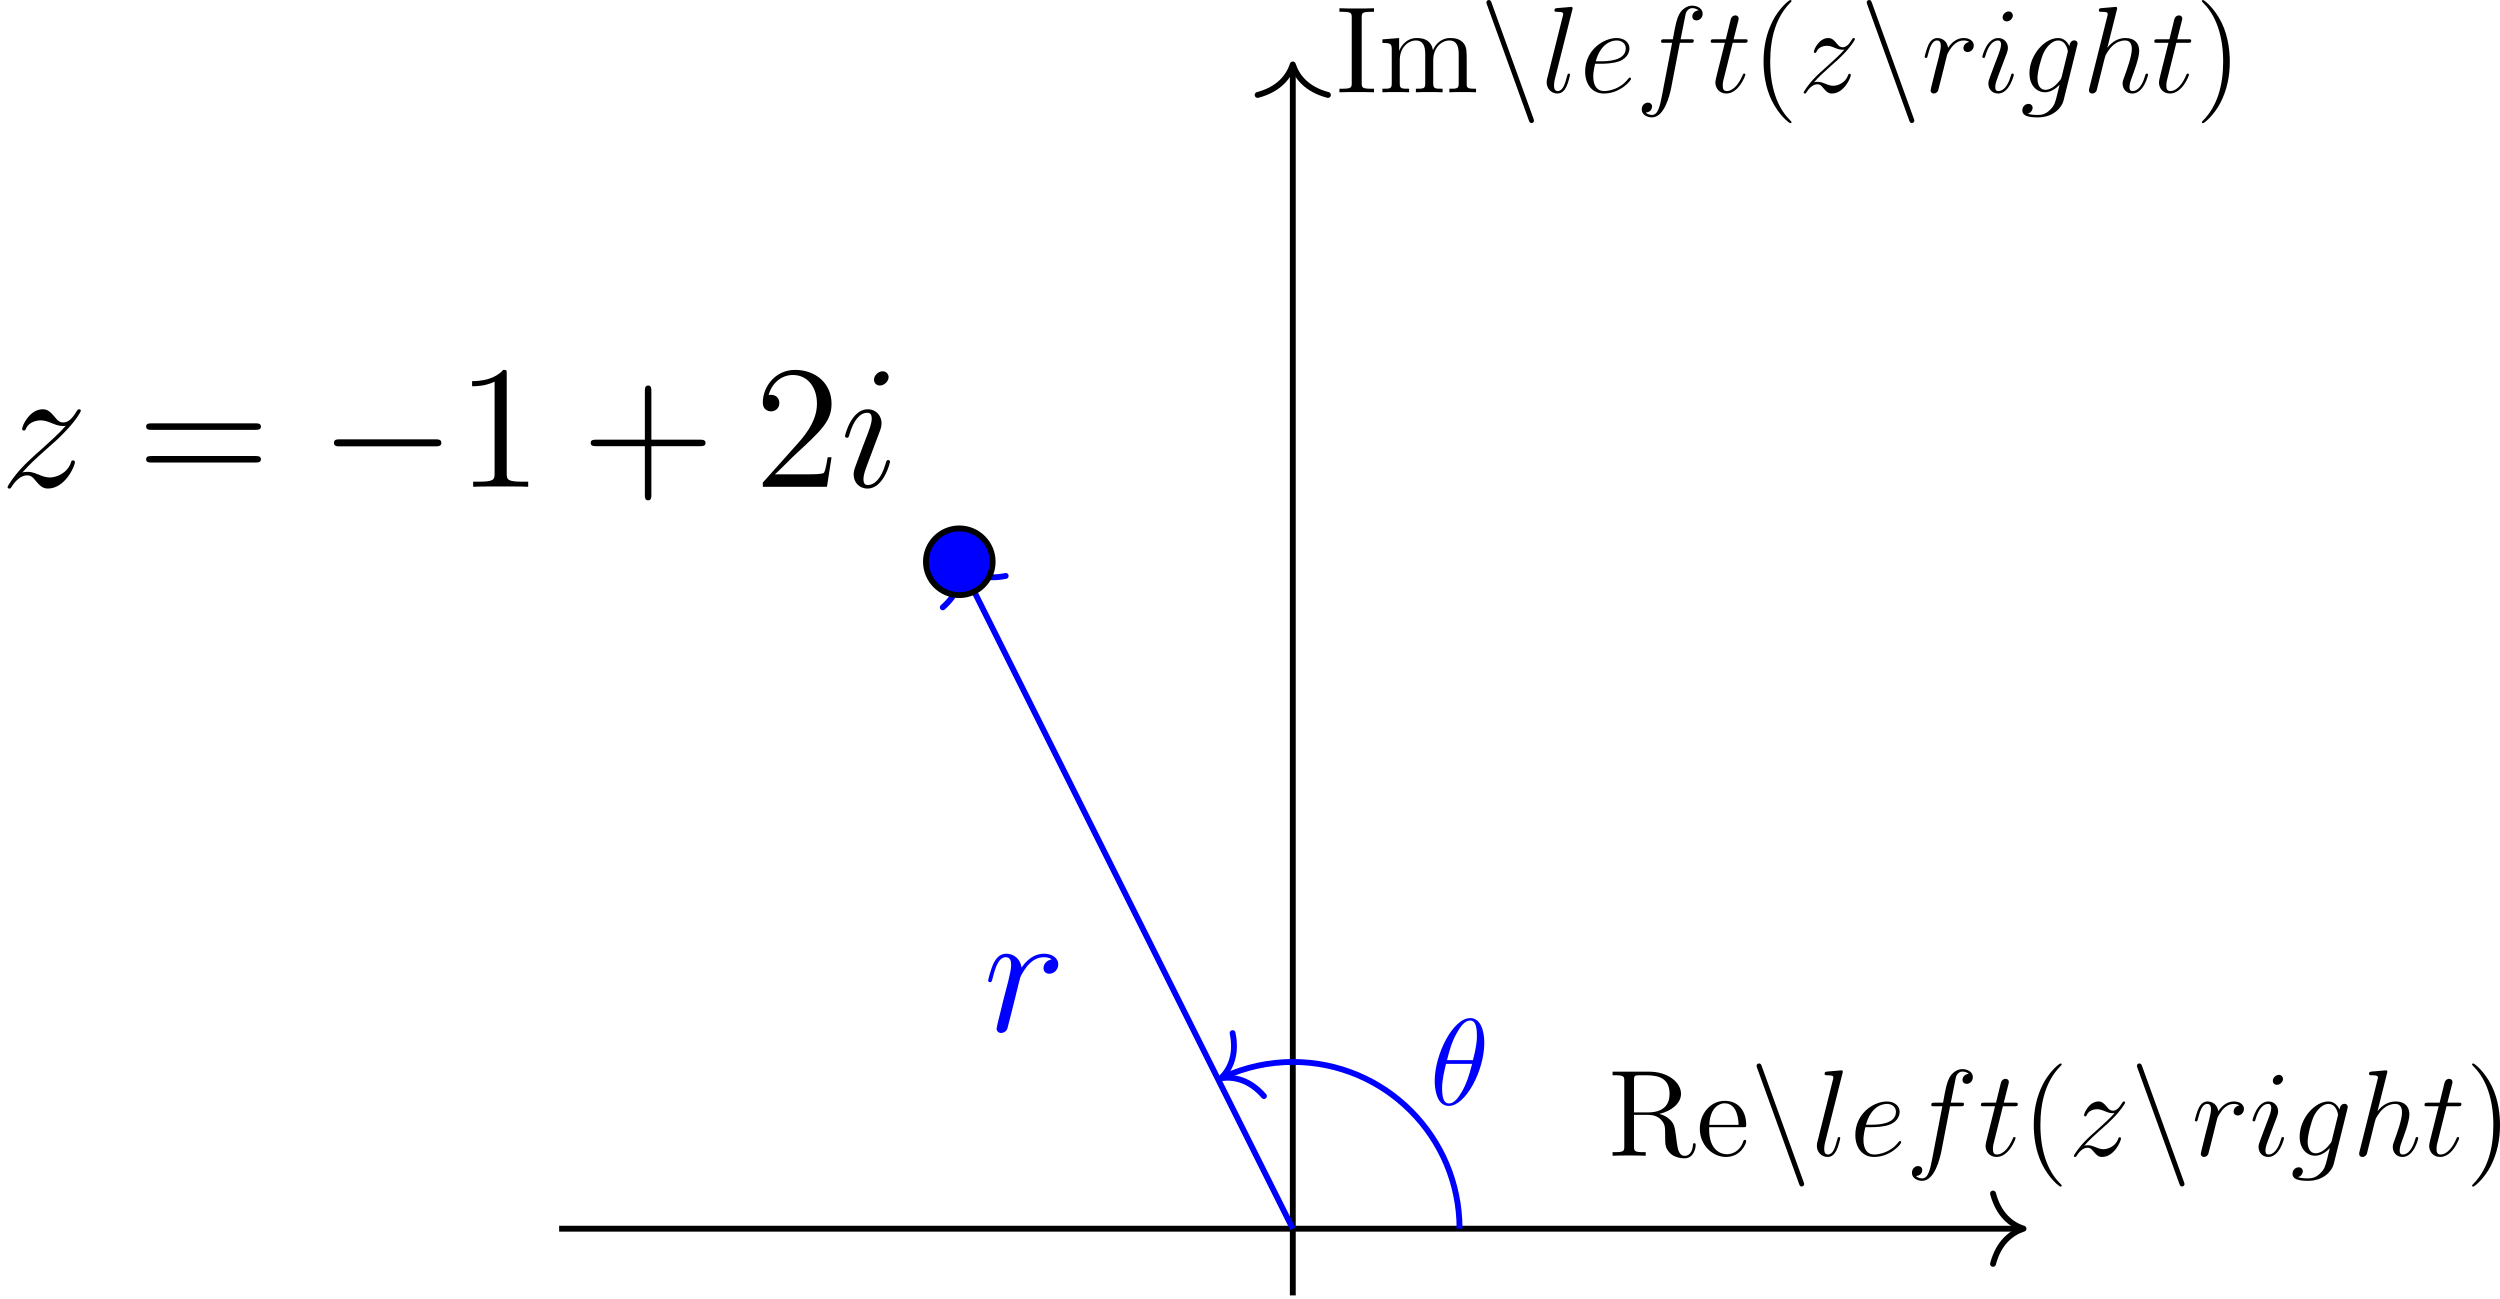
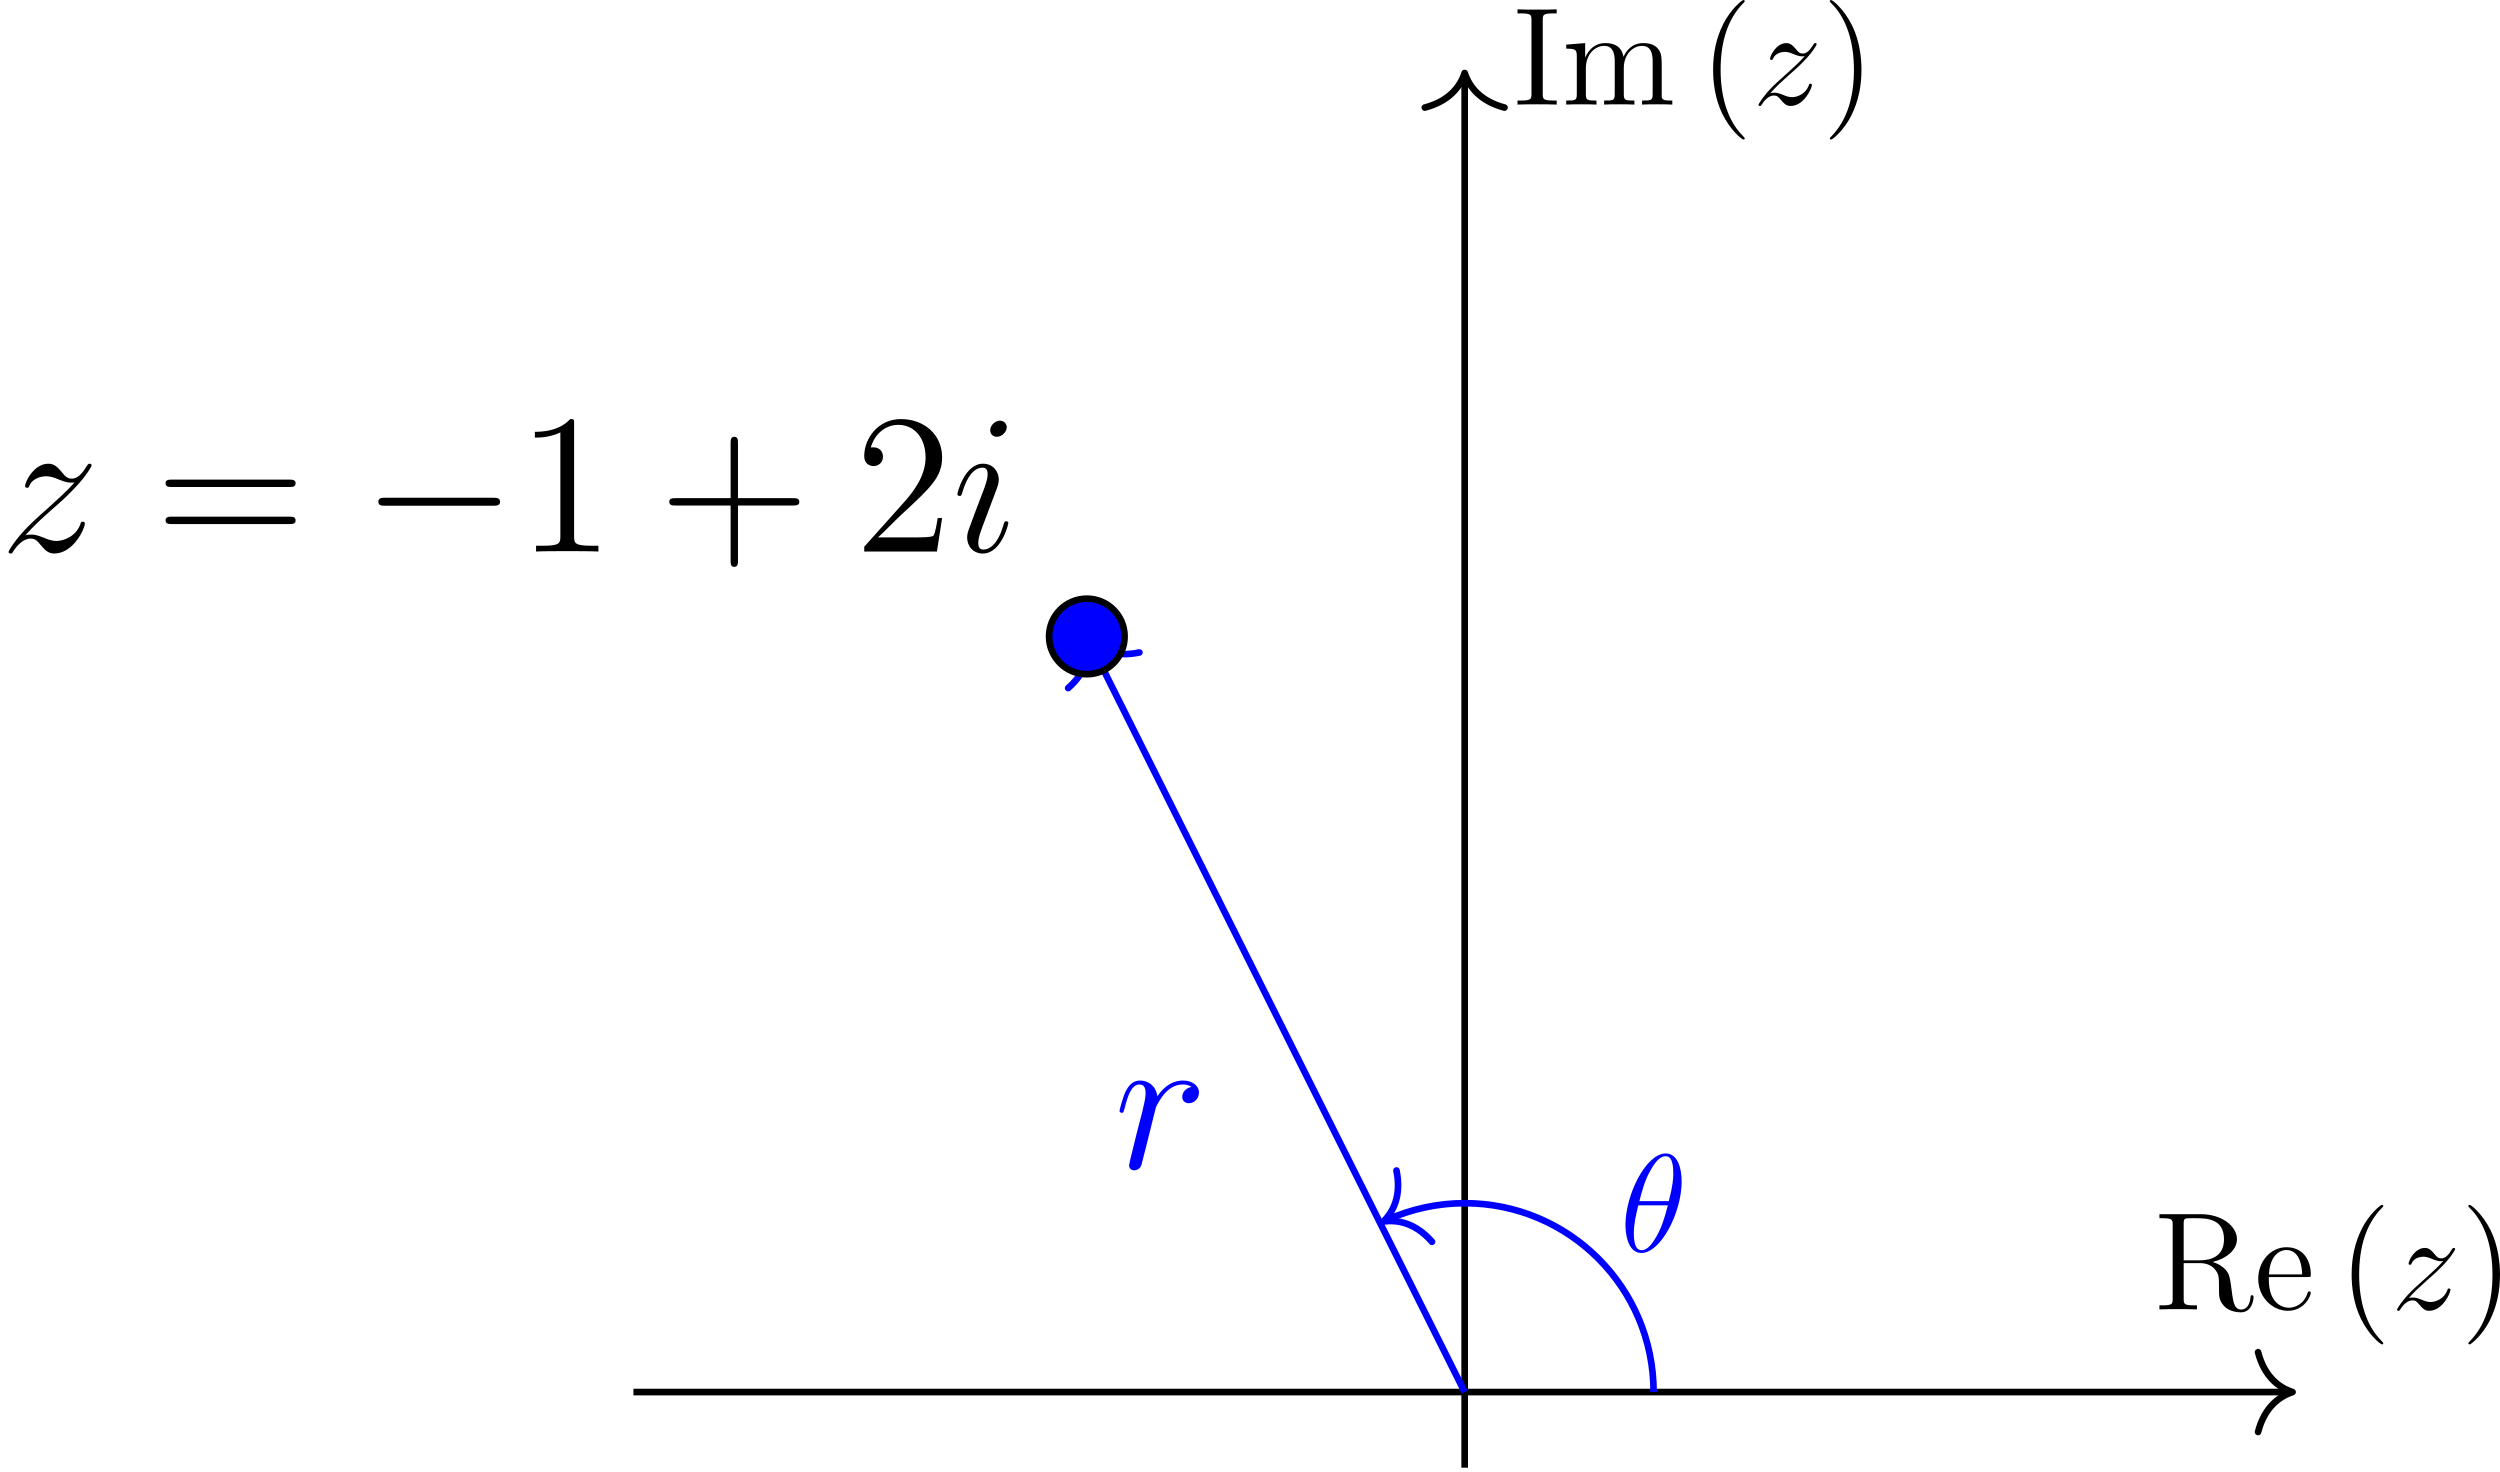
- <svg xmlns="http://www.w3.org/2000/svg" xmlns:xlink="http://www.w3.org/1999/xlink" version="1.1" width="238.008pt" height="123.605pt" viewBox="12.744 368.096 238.008 123.605">
+ <svg xmlns="http://www.w3.org/2000/svg" xmlns:xlink="http://www.w3.org/1999/xlink" version="1.1" width="210.076pt" height="123.609pt" viewBox="5.461 388.594 210.076 123.609">
  <defs>
-     <path id="g15-18" d="M5.296-6.013C5.296-7.233 4.914-8.416 3.933-8.416C2.26-8.416 .478-4.914 .478-2.283C.478-1.733 .598 .12 1.853 .12C3.479 .12 5.296-3.3 5.296-6.013ZM4.196-4.328H1.674C1.853-5.033 2.104-6.037 2.582-6.886C2.977-7.603 3.395-8.177 3.921-8.177C4.316-8.177 4.579-7.843 4.579-6.695C4.579-6.265 4.543-5.667 4.196-4.328ZM4.113-3.969C3.814-2.798 3.563-2.044 3.132-1.291C2.786-.681 2.367-.12 1.865-.12C1.494-.12 1.196-.406 1.196-1.59C1.196-2.367 1.387-3.18 1.578-3.969H4.113Z" />
-     <path id="g15-101" d="M4.997-1.303C4.997-1.375 4.926-1.435 4.878-1.435C4.842-1.435 4.83-1.423 4.722-1.315C3.957-.299 2.821-.12 2.367-.12C1.686-.12 1.327-.658 1.327-1.542C1.327-1.71 1.327-2.008 1.506-2.774H2.14C2.463-2.774 3.276-2.798 3.85-3.013C4.758-3.359 4.842-4.053 4.842-4.268C4.842-4.794 4.388-5.272 3.599-5.272C2.343-5.272 .538-4.136 .538-2.008C.538-.753 1.255 .12 2.343 .12C3.969 .12 4.997-1.148 4.997-1.303ZM4.483-4.268C4.483-3.013 2.57-3.013 2.068-3.013H1.566C2.08-4.854 3.216-5.033 3.599-5.033C4.125-5.033 4.483-4.722 4.483-4.268Z" />
-     <path id="g15-102" d="M6.528-7.639C6.528-8.141 6.025-8.416 5.499-8.416C4.985-8.416 4.483-8.034 4.244-7.568C4.029-7.149 3.909-6.719 3.634-5.153H2.833C2.606-5.153 2.487-5.153 2.487-4.937C2.487-4.806 2.558-4.806 2.798-4.806H3.563L2.582 .287C2.379 1.327 2.2 2.2 1.602 2.2C1.566 2.2 1.219 2.2 1.004 1.973C1.614 1.925 1.614 1.387 1.614 1.387C1.614 1.148 1.435 1.004 1.207 1.004C.968 1.004 .61 1.207 .61 1.662C.61 2.176 1.136 2.439 1.602 2.439C2.821 2.439 3.324 .251 3.455-.347L4.316-4.806H5.332C5.571-4.806 5.667-4.806 5.667-5.033C5.667-5.153 5.571-5.153 5.356-5.153H4.388L4.878-7.615C4.949-7.902 5.2-8.177 5.511-8.177C5.762-8.177 6.013-8.07 6.133-7.962C5.667-7.914 5.523-7.568 5.523-7.364C5.523-7.125 5.703-6.982 5.93-6.982C6.169-6.982 6.528-7.185 6.528-7.639Z" />
-     <path id="g15-103" d="M4.041-1.518C3.993-1.327 3.969-1.279 3.814-1.1C3.324-.466 2.821-.239 2.451-.239C2.056-.239 1.686-.55 1.686-1.375C1.686-2.008 2.044-3.347 2.307-3.885C2.654-4.555 3.192-5.033 3.694-5.033C4.483-5.033 4.639-4.053 4.639-3.981L4.603-3.814L4.041-1.518ZM4.22 .801L5.547-4.555C5.583-4.698 5.583-4.746 5.583-4.746C5.583-4.914 5.452-5.045 5.272-5.045C4.985-5.045 4.818-4.806 4.782-4.483C4.627-4.83 4.292-5.272 3.694-5.272C2.391-5.272 .909-3.634 .909-1.853C.909-.61 1.662 0 2.427 0C3.061 0 3.622-.502 3.838-.741C3.634 .06 3.634 .084 3.575 .335C3.407 .992 3.335 1.291 2.905 1.71C2.415 2.2 1.961 2.2 1.698 2.2C1.339 2.2 1.04 2.176 .741 2.08C1.124 1.973 1.219 1.638 1.219 1.506C1.219 1.315 1.076 1.124 .813 1.124C.526 1.124 .215 1.363 .215 1.757C.215 2.248 .705 2.439 1.722 2.439C3.264 2.439 4.065 1.447 4.22 .801Z" />
-     <path id="g15-104" d="M6.396-1.71C6.396-1.769 6.348-1.817 6.276-1.817C6.169-1.817 6.157-1.781 6.097-1.578C5.822-.622 5.38-.12 4.902-.12C4.782-.12 4.591-.132 4.591-.514C4.591-.825 4.734-1.207 4.782-1.339C4.997-1.913 5.535-3.324 5.535-4.017C5.535-4.734 5.117-5.272 4.208-5.272C3.527-5.272 2.929-4.949 2.439-4.328L3.359-7.998C3.371-8.046 3.395-8.118 3.395-8.177C3.395-8.297 3.252-8.297 3.252-8.297S2.654-8.249 2.594-8.237C2.391-8.225 2.212-8.201 1.997-8.189C1.698-8.165 1.614-8.153 1.614-7.938C1.614-7.819 1.71-7.819 1.877-7.819C2.463-7.819 2.475-7.711 2.475-7.592C2.475-7.52 2.451-7.424 2.439-7.388L.705-.466C.658-.287 .658-.263 .658-.191C.658 .072 .861 .12 .98 .12C1.184 .12 1.339-.036 1.399-.167L1.937-2.331C1.997-2.594 2.068-2.845 2.128-3.108C2.26-3.61 2.26-3.622 2.487-3.969S3.252-5.033 4.172-5.033C4.651-5.033 4.818-4.674 4.818-4.196C4.818-3.527 4.352-2.224 4.089-1.506C3.981-1.219 3.921-1.064 3.921-.849C3.921-.311 4.292 .12 4.866 .12C5.978 .12 6.396-1.638 6.396-1.71Z" />
-     <path id="g15-105" d="M3.383-1.71C3.383-1.769 3.335-1.817 3.264-1.817C3.156-1.817 3.144-1.781 3.084-1.578C2.774-.49 2.283-.12 1.889-.12C1.745-.12 1.578-.155 1.578-.514C1.578-.837 1.722-1.196 1.853-1.554L2.69-3.778C2.726-3.873 2.809-4.089 2.809-4.316C2.809-4.818 2.451-5.272 1.865-5.272C.765-5.272 .323-3.539 .323-3.443C.323-3.395 .371-3.335 .454-3.335C.562-3.335 .574-3.383 .622-3.551C.909-4.555 1.363-5.033 1.829-5.033C1.937-5.033 2.14-5.021 2.14-4.639C2.14-4.328 1.985-3.933 1.889-3.67C1.459-2.558 1.459-2.534 1.052-1.447C.98-1.255 .909-1.064 .909-.849C.909-.311 1.279 .12 1.853 .12C2.953 .12 3.383-1.626 3.383-1.71ZM3.288-7.46C3.288-7.639 3.144-7.855 2.881-7.855C2.606-7.855 2.295-7.592 2.295-7.281C2.295-6.982 2.546-6.886 2.69-6.886C3.013-6.886 3.288-7.197 3.288-7.46Z" />
-     <path id="g15-108" d="M2.821-1.71C2.821-1.769 2.774-1.817 2.702-1.817C2.594-1.817 2.582-1.757 2.534-1.578C2.319-.753 2.104-.12 1.626-.12C1.267-.12 1.267-.502 1.267-.669C1.267-.717 1.267-.968 1.351-1.303L3.037-7.998C3.049-8.046 3.072-8.118 3.072-8.177C3.072-8.297 2.929-8.297 2.929-8.297L2.271-8.237C2.068-8.225 1.889-8.201 1.674-8.189C1.387-8.165 1.303-8.153 1.303-7.938C1.303-7.819 1.423-7.819 1.542-7.819C2.152-7.819 2.152-7.711 2.152-7.592C2.152-7.544 2.152-7.52 2.092-7.305L.61-1.375C.574-1.243 .55-1.148 .55-.956C.55-.359 .992 .12 1.602 .12C1.997 .12 2.26-.143 2.451-.514C2.654-.909 2.821-1.662 2.821-1.71Z" />
-     <path id="g15-114" d="M5.093-4.555C5.093-4.937 4.722-5.272 4.125-5.272C3.646-5.272 3.096-5.057 2.594-4.328C2.511-4.961 2.032-5.272 1.554-5.272C1.088-5.272 .849-4.914 .705-4.651C.502-4.22 .323-3.503 .323-3.443C.323-3.395 .371-3.335 .454-3.335C.55-3.335 .562-3.347 .634-3.622C.813-4.34 1.04-5.033 1.518-5.033C1.805-5.033 1.889-4.83 1.889-4.483C1.889-4.22 1.769-3.754 1.686-3.383L1.351-2.092L1.112-1.112C1.028-.801 .897-.239 .897-.179C.897-.012 1.028 .12 1.207 .12C1.339 .12 1.566 .036 1.638-.203C1.674-.299 2.116-2.104 2.188-2.379C2.248-2.642 2.319-2.893 2.379-3.156L2.511-3.67C2.546-3.778 2.869-4.364 3.168-4.627C3.312-4.758 3.622-5.033 4.113-5.033C4.304-5.033 4.495-4.997 4.651-4.89C4.28-4.818 4.089-4.555 4.089-4.292C4.089-4.005 4.316-3.909 4.483-3.909C4.818-3.909 5.093-4.196 5.093-4.555Z" />
-     <path id="g15-116" d="M3.634-1.71C3.634-1.781 3.587-1.817 3.515-1.817C3.515-1.817 3.443-1.817 3.419-1.769C3.419-1.769 3.395-1.745 3.312-1.554C3.061-.956 2.511-.12 1.817-.12C1.459-.12 1.435-.418 1.435-.681C1.435-.681 1.435-.921 1.47-1.064L2.403-4.806H3.503C3.73-4.806 3.85-4.806 3.85-5.021C3.85-5.153 3.778-5.153 3.539-5.153H2.487L2.929-6.898C2.977-7.066 2.977-7.089 2.977-7.173C2.977-7.364 2.821-7.472 2.666-7.472C2.57-7.472 2.295-7.436 2.2-7.054L1.733-5.153H.61C.371-5.153 .263-5.153 .263-4.926C.263-4.806 .347-4.806 .574-4.806H1.638L.849-1.65C.753-1.231 .717-1.112 .717-.956C.717-.395 1.112 .12 1.781 .12C2.989 .12 3.634-1.626 3.634-1.71Z" />
-     <path id="g15-122" d="M5.093-1.674C5.093-1.722 5.081-1.793 4.961-1.793C4.866-1.793 4.854-1.745 4.818-1.626C4.555-.921 3.85-.634 3.383-.634C3.132-.634 2.893-.717 2.642-.825C2.164-1.016 2.032-1.016 1.877-1.016C1.757-1.016 1.626-1.016 1.518-.968C2.032-1.554 2.451-1.925 3.049-2.463C3.766-3.084 4.077-3.383 4.244-3.563C5.081-4.388 5.499-5.081 5.499-5.177S5.38-5.272 5.38-5.272C5.296-5.272 5.272-5.224 5.212-5.141C4.914-4.627 4.627-4.376 4.316-4.376C4.065-4.376 3.933-4.483 3.706-4.77C3.455-5.069 3.252-5.272 2.905-5.272C2.032-5.272 1.506-4.184 1.506-3.933C1.506-3.897 1.518-3.826 1.626-3.826C1.722-3.826 1.733-3.873 1.769-3.957C1.973-4.435 2.546-4.519 2.774-4.519C3.025-4.519 3.264-4.435 3.515-4.328C3.969-4.136 4.16-4.136 4.28-4.136C4.364-4.136 4.411-4.136 4.471-4.148C4.077-3.682 3.431-3.108 2.893-2.618C2.128-1.949 1.925-1.733 1.686-1.506C.956-.765 .514-.06 .514 .024C.514 .096 .574 .12 .646 .12S.729 .108 .813-.036C1.004-.335 1.387-.777 1.829-.777C2.08-.777 2.2-.693 2.439-.395C2.666-.132 2.869 .12 3.252 .12C4.423 .12 5.093-1.399 5.093-1.674Z" />
-     <path id="g12-0" d="M8.297-2.989C8.297-3.228 8.07-3.228 7.902-3.228H1.387C1.219-3.228 .992-3.228 .992-2.989S1.219-2.75 1.387-2.75H7.902C8.07-2.75 8.297-2.75 8.297-2.989Z" />
-     <path id="g12-110" d="M5.296 2.75C5.296 2.75 5.296 2.69 5.236 2.534L1.172-8.703C1.124-8.835 1.076-8.966 .909-8.966C.777-8.966 .669-8.859 .669-8.727C.669-8.727 .669-8.667 .729-8.512L4.794 2.726C4.842 2.857 4.89 2.989 5.057 2.989C5.189 2.989 5.296 2.881 5.296 2.75Z" />
-     <path id="g18-40" d="M3.885 2.905C3.885 2.869 3.885 2.845 3.682 2.642C2.487 1.435 1.817-.538 1.817-2.977C1.817-5.296 2.379-7.293 3.766-8.703C3.885-8.811 3.885-8.835 3.885-8.871C3.885-8.942 3.826-8.966 3.778-8.966C3.622-8.966 2.642-8.106 2.056-6.934C1.447-5.727 1.172-4.447 1.172-2.977C1.172-1.913 1.339-.49 1.961 .789C2.666 2.224 3.646 3.001 3.778 3.001C3.826 3.001 3.885 2.977 3.885 2.905Z" />
-     <path id="g18-41" d="M3.371-2.977C3.371-3.885 3.252-5.368 2.582-6.755C1.877-8.189 .897-8.966 .765-8.966C.717-8.966 .658-8.942 .658-8.871C.658-8.835 .658-8.811 .861-8.608C2.056-7.4 2.726-5.428 2.726-2.989C2.726-.669 2.164 1.327 .777 2.738C.658 2.845 .658 2.869 .658 2.905C.658 2.977 .717 3.001 .765 3.001C.921 3.001 1.901 2.14 2.487 .968C3.096-.251 3.371-1.542 3.371-2.977Z" />
-     <path id="g18-43" d="M8.452-2.977C8.452-3.204 8.249-3.204 8.07-3.204H4.77V-6.504C4.77-6.671 4.77-6.886 4.555-6.886C4.328-6.886 4.328-6.683 4.328-6.504V-3.204H1.028C.861-3.204 .646-3.204 .646-2.989C.646-2.762 .849-2.762 1.028-2.762H4.328V.538C4.328 .705 4.328 .921 4.543 .921C4.77 .921 4.77 .717 4.77 .538V-2.762H8.07C8.237-2.762 8.452-2.762 8.452-2.977Z" />
-     <path id="g18-49" d="M4.902 0V-.347H4.531C3.479-.347 3.443-.49 3.443-.921V-7.663C3.443-7.938 3.443-7.95 3.204-7.95C2.917-7.627 2.319-7.185 1.088-7.185V-6.838C1.363-6.838 1.961-6.838 2.618-7.149V-.921C2.618-.49 2.582-.347 1.53-.347H1.16V0C1.482-.024 2.642-.024 3.037-.024S4.579-.024 4.902 0Z" />
-     <path id="g18-50" d="M5.26-2.008H4.997C4.961-1.805 4.866-1.148 4.746-.956C4.663-.849 3.981-.849 3.622-.849H1.411C1.733-1.124 2.463-1.889 2.774-2.176C4.591-3.85 5.26-4.471 5.26-5.655C5.26-7.03 4.172-7.95 2.786-7.95S.586-6.767 .586-5.738C.586-5.129 1.112-5.129 1.148-5.129C1.399-5.129 1.71-5.308 1.71-5.691C1.71-6.025 1.482-6.253 1.148-6.253C1.04-6.253 1.016-6.253 .98-6.241C1.207-7.054 1.853-7.603 2.63-7.603C3.646-7.603 4.268-6.755 4.268-5.655C4.268-4.639 3.682-3.754 3.001-2.989L.586-.287V0H4.949L5.26-2.008Z" />
-     <path id="g18-61" d="M8.452-4.089C8.452-4.316 8.249-4.316 8.07-4.316H1.028C.861-4.316 .646-4.316 .646-4.101C.646-3.873 .849-3.873 1.028-3.873H8.07C8.237-3.873 8.452-3.873 8.452-4.089ZM8.452-1.865C8.452-2.092 8.249-2.092 8.07-2.092H1.028C.861-2.092 .646-2.092 .646-1.877C.646-1.65 .849-1.65 1.028-1.65H8.07C8.237-1.65 8.452-1.65 8.452-1.865Z" />
-     <path id="g18-73" d="M3.79 0V-.347H3.527C2.63-.347 2.594-.466 2.594-.909V-7.257C2.594-7.699 2.63-7.819 3.527-7.819H3.79V-8.165C3.503-8.141 2.475-8.141 2.116-8.141S.717-8.141 .43-8.165V-7.819H.693C1.59-7.819 1.626-7.699 1.626-7.257V-.909C1.626-.466 1.59-.347 .693-.347H.43V0C.717-.024 1.745-.024 2.104-.024S3.503-.024 3.79 0Z" />
-     <path id="g18-82" d="M8.572-1.04C8.572-1.112 8.572-1.219 8.44-1.219C8.321-1.219 8.321-1.148 8.309-1.028C8.249-.311 7.902 .012 7.52 .012C6.97 .012 6.85-.55 6.755-1.184L6.635-2.08C6.551-2.678 6.504-3.061 6.145-3.431C6.013-3.563 5.703-3.885 5.045-4.065C6.229-4.34 7.149-5.093 7.149-6.013C7.149-7.173 5.798-8.165 4.077-8.165H.502V-7.819H.741C1.602-7.819 1.638-7.699 1.638-7.257V-.909C1.638-.466 1.602-.347 .741-.347H.502V0C.777-.024 1.757-.024 2.104-.024S3.443-.024 3.718 0V-.347H3.479C2.618-.347 2.582-.466 2.582-.909V-3.969H3.969C4.435-3.969 4.878-3.838 5.2-3.503C5.607-3.049 5.607-2.798 5.607-1.973C5.607-1.028 5.607-.717 6.133-.203C6.312-.024 6.814 .251 7.484 .251C8.416 .251 8.572-.789 8.572-1.04ZM6.037-6.013C6.037-4.973 5.475-4.208 3.921-4.208H2.582V-7.34C2.582-7.615 2.582-7.759 2.833-7.807C2.941-7.819 3.3-7.819 3.539-7.819C4.507-7.819 6.037-7.819 6.037-6.013Z" />
-     <path id="g18-101" d="M4.866-1.423C4.866-1.494 4.806-1.542 4.734-1.542C4.639-1.542 4.615-1.482 4.591-1.423C4.28-.418 3.479-.143 2.977-.143S1.267-.478 1.267-2.546V-2.774H4.579C4.842-2.774 4.866-2.774 4.866-3.001C4.866-4.208 4.22-5.332 2.774-5.332C1.411-5.332 .359-4.101 .359-2.618C.359-1.04 1.578 .12 2.905 .12C4.328 .12 4.866-1.172 4.866-1.423ZM4.125-3.001H1.279C1.375-4.878 2.427-5.093 2.762-5.093C4.041-5.093 4.113-3.407 4.125-3.001Z" />
-     <path id="g18-109" d="M9.48 0V-.347C8.883-.347 8.584-.347 8.572-.705V-2.905C8.572-4.017 8.572-4.352 8.297-4.734C7.95-5.2 7.388-5.272 6.982-5.272C5.99-5.272 5.487-4.555 5.296-4.089C5.129-5.009 4.483-5.272 3.73-5.272C2.57-5.272 2.116-4.28 2.02-4.041H2.008V-5.272L.383-5.141V-4.794C1.196-4.794 1.291-4.71 1.291-4.125V-.885C1.291-.347 1.16-.347 .383-.347V0C.693-.024 1.339-.024 1.674-.024C2.02-.024 2.666-.024 2.977 0V-.347C2.212-.347 2.068-.347 2.068-.885V-3.108C2.068-4.364 2.893-5.033 3.634-5.033S4.543-4.423 4.543-3.694V-.885C4.543-.347 4.411-.347 3.634-.347V0C3.945-.024 4.591-.024 4.926-.024C5.272-.024 5.918-.024 6.229 0V-.347C5.464-.347 5.32-.347 5.32-.885V-3.108C5.32-4.364 6.145-5.033 6.886-5.033S7.795-4.423 7.795-3.694V-.885C7.795-.347 7.663-.347 6.886-.347V0C7.197-.024 7.843-.024 8.177-.024C8.524-.024 9.17-.024 9.48 0Z" />
+     <path id="g1-0" d="M7.571-2.727C7.571-2.945 7.364-2.945 7.211-2.945H1.265C1.113-2.945 .905-2.945 .905-2.727S1.113-2.509 1.265-2.509H7.211C7.364-2.509 7.571-2.509 7.571-2.727Z" />
+     <use id="g27-0" xlink:href="#g1-0" transform="scale(1.095891)" />
+     <path id="g30-18" d="M5.296-6.013C5.296-7.233 4.914-8.416 3.933-8.416C2.26-8.416 .478-4.914 .478-2.283C.478-1.733 .598 .12 1.853 .12C3.479 .12 5.296-3.3 5.296-6.013ZM4.196-4.328H1.674C1.853-5.033 2.104-6.037 2.582-6.886C2.977-7.603 3.395-8.177 3.921-8.177C4.316-8.177 4.579-7.843 4.579-6.695C4.579-6.265 4.543-5.667 4.196-4.328ZM4.113-3.969C3.814-2.798 3.563-2.044 3.132-1.291C2.786-.681 2.367-.12 1.865-.12C1.494-.12 1.196-.406 1.196-1.59C1.196-2.367 1.387-3.18 1.578-3.969H4.113Z" />
+     <path id="g30-105" d="M3.383-1.71C3.383-1.769 3.335-1.817 3.264-1.817C3.156-1.817 3.144-1.781 3.084-1.578C2.774-.49 2.283-.12 1.889-.12C1.745-.12 1.578-.155 1.578-.514C1.578-.837 1.722-1.196 1.853-1.554L2.69-3.778C2.726-3.873 2.809-4.089 2.809-4.316C2.809-4.818 2.451-5.272 1.865-5.272C.765-5.272 .323-3.539 .323-3.443C.323-3.395 .371-3.335 .454-3.335C.562-3.335 .574-3.383 .622-3.551C.909-4.555 1.363-5.033 1.829-5.033C1.937-5.033 2.14-5.021 2.14-4.639C2.14-4.328 1.985-3.933 1.889-3.67C1.459-2.558 1.459-2.534 1.052-1.447C.98-1.255 .909-1.064 .909-.849C.909-.311 1.279 .12 1.853 .12C2.953 .12 3.383-1.626 3.383-1.71ZM3.288-7.46C3.288-7.639 3.144-7.855 2.881-7.855C2.606-7.855 2.295-7.592 2.295-7.281C2.295-6.982 2.546-6.886 2.69-6.886C3.013-6.886 3.288-7.197 3.288-7.46Z" />
+     <path id="g30-114" d="M5.093-4.555C5.093-4.937 4.722-5.272 4.125-5.272C3.646-5.272 3.096-5.057 2.594-4.328C2.511-4.961 2.032-5.272 1.554-5.272C1.088-5.272 .849-4.914 .705-4.651C.502-4.22 .323-3.503 .323-3.443C.323-3.395 .371-3.335 .454-3.335C.55-3.335 .562-3.347 .634-3.622C.813-4.34 1.04-5.033 1.518-5.033C1.805-5.033 1.889-4.83 1.889-4.483C1.889-4.22 1.769-3.754 1.686-3.383L1.351-2.092L1.112-1.112C1.028-.801 .897-.239 .897-.179C.897-.012 1.028 .12 1.207 .12C1.339 .12 1.566 .036 1.638-.203C1.674-.299 2.116-2.104 2.188-2.379C2.248-2.642 2.319-2.893 2.379-3.156L2.511-3.67C2.546-3.778 2.869-4.364 3.168-4.627C3.312-4.758 3.622-5.033 4.113-5.033C4.304-5.033 4.495-4.997 4.651-4.89C4.28-4.818 4.089-4.555 4.089-4.292C4.089-4.005 4.316-3.909 4.483-3.909C4.818-3.909 5.093-4.196 5.093-4.555Z" />
+     <path id="g30-122" d="M5.093-1.674C5.093-1.722 5.081-1.793 4.961-1.793C4.866-1.793 4.854-1.745 4.818-1.626C4.555-.921 3.85-.634 3.383-.634C3.132-.634 2.893-.717 2.642-.825C2.164-1.016 2.032-1.016 1.877-1.016C1.757-1.016 1.626-1.016 1.518-.968C2.032-1.554 2.451-1.925 3.049-2.463C3.766-3.084 4.077-3.383 4.244-3.563C5.081-4.388 5.499-5.081 5.499-5.177S5.38-5.272 5.38-5.272C5.296-5.272 5.272-5.224 5.212-5.141C4.914-4.627 4.627-4.376 4.316-4.376C4.065-4.376 3.933-4.483 3.706-4.77C3.455-5.069 3.252-5.272 2.905-5.272C2.032-5.272 1.506-4.184 1.506-3.933C1.506-3.897 1.518-3.826 1.626-3.826C1.722-3.826 1.733-3.873 1.769-3.957C1.973-4.435 2.546-4.519 2.774-4.519C3.025-4.519 3.264-4.435 3.515-4.328C3.969-4.136 4.16-4.136 4.28-4.136C4.364-4.136 4.411-4.136 4.471-4.148C4.077-3.682 3.431-3.108 2.893-2.618C2.128-1.949 1.925-1.733 1.686-1.506C.956-.765 .514-.06 .514 .024C.514 .096 .574 .12 .646 .12S.729 .108 .813-.036C1.004-.335 1.387-.777 1.829-.777C2.08-.777 2.2-.693 2.439-.395C2.666-.132 2.869 .12 3.252 .12C4.423 .12 5.093-1.399 5.093-1.674Z" />
+     <path id="g33-40" d="M3.885 2.905C3.885 2.869 3.885 2.845 3.682 2.642C2.487 1.435 1.817-.538 1.817-2.977C1.817-5.296 2.379-7.293 3.766-8.703C3.885-8.811 3.885-8.835 3.885-8.871C3.885-8.942 3.826-8.966 3.778-8.966C3.622-8.966 2.642-8.106 2.056-6.934C1.447-5.727 1.172-4.447 1.172-2.977C1.172-1.913 1.339-.49 1.961 .789C2.666 2.224 3.646 3.001 3.778 3.001C3.826 3.001 3.885 2.977 3.885 2.905Z" />
+     <path id="g33-41" d="M3.371-2.977C3.371-3.885 3.252-5.368 2.582-6.755C1.877-8.189 .897-8.966 .765-8.966C.717-8.966 .658-8.942 .658-8.871C.658-8.835 .658-8.811 .861-8.608C2.056-7.4 2.726-5.428 2.726-2.989C2.726-.669 2.164 1.327 .777 2.738C.658 2.845 .658 2.869 .658 2.905C.658 2.977 .717 3.001 .765 3.001C.921 3.001 1.901 2.14 2.487 .968C3.096-.251 3.371-1.542 3.371-2.977Z" />
+     <path id="g33-43" d="M8.452-2.977C8.452-3.204 8.249-3.204 8.07-3.204H4.77V-6.504C4.77-6.671 4.77-6.886 4.555-6.886C4.328-6.886 4.328-6.683 4.328-6.504V-3.204H1.028C.861-3.204 .646-3.204 .646-2.989C.646-2.762 .849-2.762 1.028-2.762H4.328V.538C4.328 .705 4.328 .921 4.543 .921C4.77 .921 4.77 .717 4.77 .538V-2.762H8.07C8.237-2.762 8.452-2.762 8.452-2.977Z" />
+     <path id="g33-49" d="M4.902 0V-.347H4.531C3.479-.347 3.443-.49 3.443-.921V-7.663C3.443-7.938 3.443-7.95 3.204-7.95C2.917-7.627 2.319-7.185 1.088-7.185V-6.838C1.363-6.838 1.961-6.838 2.618-7.149V-.921C2.618-.49 2.582-.347 1.53-.347H1.16V0C1.482-.024 2.642-.024 3.037-.024S4.579-.024 4.902 0Z" />
+     <path id="g33-50" d="M5.26-2.008H4.997C4.961-1.805 4.866-1.148 4.746-.956C4.663-.849 3.981-.849 3.622-.849H1.411C1.733-1.124 2.463-1.889 2.774-2.176C4.591-3.85 5.26-4.471 5.26-5.655C5.26-7.03 4.172-7.95 2.786-7.95S.586-6.767 .586-5.738C.586-5.129 1.112-5.129 1.148-5.129C1.399-5.129 1.71-5.308 1.71-5.691C1.71-6.025 1.482-6.253 1.148-6.253C1.04-6.253 1.016-6.253 .98-6.241C1.207-7.054 1.853-7.603 2.63-7.603C3.646-7.603 4.268-6.755 4.268-5.655C4.268-4.639 3.682-3.754 3.001-2.989L.586-.287V0H4.949L5.26-2.008Z" />
+     <path id="g33-61" d="M8.452-4.089C8.452-4.316 8.249-4.316 8.07-4.316H1.028C.861-4.316 .646-4.316 .646-4.101C.646-3.873 .849-3.873 1.028-3.873H8.07C8.237-3.873 8.452-3.873 8.452-4.089ZM8.452-1.865C8.452-2.092 8.249-2.092 8.07-2.092H1.028C.861-2.092 .646-2.092 .646-1.877C.646-1.65 .849-1.65 1.028-1.65H8.07C8.237-1.65 8.452-1.65 8.452-1.865Z" />
+     <path id="g33-73" d="M3.79 0V-.347H3.527C2.63-.347 2.594-.466 2.594-.909V-7.257C2.594-7.699 2.63-7.819 3.527-7.819H3.79V-8.165C3.503-8.141 2.475-8.141 2.116-8.141S.717-8.141 .43-8.165V-7.819H.693C1.59-7.819 1.626-7.699 1.626-7.257V-.909C1.626-.466 1.59-.347 .693-.347H.43V0C.717-.024 1.745-.024 2.104-.024S3.503-.024 3.79 0Z" />
+     <path id="g33-82" d="M8.572-1.04C8.572-1.112 8.572-1.219 8.44-1.219C8.321-1.219 8.321-1.148 8.309-1.028C8.249-.311 7.902 .012 7.52 .012C6.97 .012 6.85-.55 6.755-1.184L6.635-2.08C6.551-2.678 6.504-3.061 6.145-3.431C6.013-3.563 5.703-3.885 5.045-4.065C6.229-4.34 7.149-5.093 7.149-6.013C7.149-7.173 5.798-8.165 4.077-8.165H.502V-7.819H.741C1.602-7.819 1.638-7.699 1.638-7.257V-.909C1.638-.466 1.602-.347 .741-.347H.502V0C.777-.024 1.757-.024 2.104-.024S3.443-.024 3.718 0V-.347H3.479C2.618-.347 2.582-.466 2.582-.909V-3.969H3.969C4.435-3.969 4.878-3.838 5.2-3.503C5.607-3.049 5.607-2.798 5.607-1.973C5.607-1.028 5.607-.717 6.133-.203C6.312-.024 6.814 .251 7.484 .251C8.416 .251 8.572-.789 8.572-1.04ZM6.037-6.013C6.037-4.973 5.475-4.208 3.921-4.208H2.582V-7.34C2.582-7.615 2.582-7.759 2.833-7.807C2.941-7.819 3.3-7.819 3.539-7.819C4.507-7.819 6.037-7.819 6.037-6.013Z" />
+     <path id="g33-101" d="M4.866-1.423C4.866-1.494 4.806-1.542 4.734-1.542C4.639-1.542 4.615-1.482 4.591-1.423C4.28-.418 3.479-.143 2.977-.143S1.267-.478 1.267-2.546V-2.774H4.579C4.842-2.774 4.866-2.774 4.866-3.001C4.866-4.208 4.22-5.332 2.774-5.332C1.411-5.332 .359-4.101 .359-2.618C.359-1.04 1.578 .12 2.905 .12C4.328 .12 4.866-1.172 4.866-1.423ZM4.125-3.001H1.279C1.375-4.878 2.427-5.093 2.762-5.093C4.041-5.093 4.113-3.407 4.125-3.001Z" />
+     <path id="g33-109" d="M9.48 0V-.347C8.883-.347 8.584-.347 8.572-.705V-2.905C8.572-4.017 8.572-4.352 8.297-4.734C7.95-5.2 7.388-5.272 6.982-5.272C5.99-5.272 5.487-4.555 5.296-4.089C5.129-5.009 4.483-5.272 3.73-5.272C2.57-5.272 2.116-4.28 2.02-4.041H2.008V-5.272L.383-5.141V-4.794C1.196-4.794 1.291-4.71 1.291-4.125V-.885C1.291-.347 1.16-.347 .383-.347V0C.693-.024 1.339-.024 1.674-.024C2.02-.024 2.666-.024 2.977 0V-.347C2.212-.347 2.068-.347 2.068-.885V-3.108C2.068-4.364 2.893-5.033 3.634-5.033S4.543-4.423 4.543-3.694V-.885C4.543-.347 4.411-.347 3.634-.347V0C3.945-.024 4.591-.024 4.926-.024C5.272-.024 5.918-.024 6.229 0V-.347C5.464-.347 5.32-.347 5.32-.885V-3.108C5.32-4.364 6.145-5.033 6.886-5.033S7.795-4.423 7.795-3.694V-.885C7.795-.347 7.663-.347 6.886-.347V0C7.197-.024 7.843-.024 8.177-.024C8.524-.024 9.17-.024 9.48 0Z" />
  </defs>
  <g id="page1" transform="matrix(1.4 0 0 1.4 0 0)">
-     <path d="M47.125 346.48H146.508" stroke="#000" fill="none" stroke-width=".399" />
-     <path d="M144.633 344.09C145.011 345.523 145.855 346.203 146.707 346.48C145.855 346.762 145.011 347.438 144.633 348.871" stroke="#000" fill="none" stroke-width=".399" stroke-linecap="round" stroke-linejoin="round" />
-     <g transform="matrix(.7 0 0 .7 50.5015 98.9813)">
-       <use x="97.015" y="346.481" xlink:href="#g18-82" />
-       <use x="105.63" y="346.481" xlink:href="#g18-101" />
-       <use x="110.832" y="346.481" xlink:href="#g12-110" />
-       <use x="116.81" y="346.481" xlink:href="#g15-108" />
-       <use x="120.56" y="346.481" xlink:href="#g15-101" />
-       <use x="125.985" y="346.481" xlink:href="#g15-102" />
-       <use x="133.031" y="346.481" xlink:href="#g15-116" />
-       <use x="137.259" y="346.481" xlink:href="#g18-40" />
-       <use x="141.811" y="346.481" xlink:href="#g15-122" />
-       <use x="147.781" y="346.481" xlink:href="#g12-110" />
-       <use x="153.759" y="346.481" xlink:href="#g15-114" />
-       <use x="159.36" y="346.481" xlink:href="#g15-105" />
-       <use x="163.353" y="346.481" xlink:href="#g15-103" />
-       <use x="169.387" y="346.481" xlink:href="#g15-104" />
-       <use x="176.126" y="346.481" xlink:href="#g15-116" />
-       <use x="180.353" y="346.481" xlink:href="#g18-41" />
+     <path d="M41.922 361.121H141.305" stroke="#000" fill="none" stroke-width=".399" />
+     <path d="M139.433 358.73C139.808 360.168 140.652 360.844 141.504 361.121C140.652 361.402 139.808 362.078 139.433 363.516" stroke="#000" fill="none" stroke-width=".399" stroke-linecap="round" stroke-linejoin="round" />
+     <g transform="matrix(.7 0 0 .7 68.89297 103.3739)">
+       <use x="91.813" y="361.123" xlink:href="#g33-82" />
+       <use x="100.428" y="361.123" xlink:href="#g33-101" />
+       <use x="107.623" y="361.123" xlink:href="#g33-40" />
+       <use x="112.175" y="361.123" xlink:href="#g30-122" />
+       <use x="118.145" y="361.123" xlink:href="#g33-41" />
    </g>
-     <path d="M97.016 351.016V267.508" stroke="#000" fill="none" stroke-width=".399" stroke-miterlimit="10" />
-     <path d="M94.625 269.383C96.059 269.004 96.734 268.16 97.016 267.309C97.293 268.16 97.973 269.004 99.406 269.383" stroke="#000" fill="none" stroke-width=".399" stroke-miterlimit="10" stroke-linecap="round" stroke-linejoin="round" />
-     <g transform="matrix(.7 0 0 .7 31.9751 26.6653)">
-       <use x="97.015" y="346.481" xlink:href="#g18-73" />
-       <use x="101.238" y="346.481" xlink:href="#g18-109" />
-       <use x="111.051" y="346.481" xlink:href="#g12-110" />
-       <use x="117.028" y="346.481" xlink:href="#g15-108" />
-       <use x="120.778" y="346.481" xlink:href="#g15-101" />
-       <use x="126.203" y="346.481" xlink:href="#g15-102" />
-       <use x="133.25" y="346.481" xlink:href="#g15-116" />
-       <use x="137.477" y="346.481" xlink:href="#g18-40" />
-       <use x="142.029" y="346.481" xlink:href="#g15-122" />
-       <use x="148" y="346.481" xlink:href="#g12-110" />
-       <use x="153.978" y="346.481" xlink:href="#g15-114" />
-       <use x="159.578" y="346.481" xlink:href="#g15-105" />
-       <use x="163.571" y="346.481" xlink:href="#g15-103" />
-       <use x="169.606" y="346.481" xlink:href="#g15-104" />
-       <use x="176.344" y="346.481" xlink:href="#g15-116" />
-       <use x="180.571" y="346.481" xlink:href="#g18-41" />
+     <path d="M91.813 365.66V282.149" stroke="#000" fill="none" stroke-width=".399" stroke-miterlimit="10" />
+     <path d="M89.422 284.024C90.855 283.645 91.535 282.801 91.813 281.949C92.094 282.801 92.77 283.645 94.203 284.024" stroke="#000" fill="none" stroke-width=".399" stroke-miterlimit="10" stroke-linecap="round" stroke-linejoin="round" />
+     <g transform="matrix(.7 0 0 .7 30.41447 31.0579)">
+       <use x="91.813" y="361.123" xlink:href="#g33-73" />
+       <use x="96.036" y="361.123" xlink:href="#g33-109" />
+       <use x="107.841" y="361.123" xlink:href="#g33-40" />
+       <use x="112.393" y="361.123" xlink:href="#g30-122" />
+       <use x="118.364" y="361.123" xlink:href="#g33-41" />
    </g>
-     <path d="M97.016 346.48L74.516 301.481" stroke="#00f" fill="none" stroke-width=".399" stroke-miterlimit="10" />
-     <path d="M73.215 304.226C74.328 303.246 74.559 302.187 74.426 301.305C75.055 301.941 76.039 302.39 77.492 302.09" stroke="#00f" fill="none" stroke-width=".399" stroke-miterlimit="10" stroke-linecap="round" stroke-linejoin="round" />
+     <path d="M91.813 361.121L69.312 316.125" stroke="#00f" fill="none" stroke-width=".399" stroke-miterlimit="10" />
+     <path d="M68.012 318.867C69.125 317.887 69.355 316.832 69.223 315.945C69.855 316.582 70.836 317.035 72.289 316.73" stroke="#00f" fill="none" stroke-width=".399" stroke-miterlimit="10" stroke-linecap="round" stroke-linejoin="round" />
    <g fill="#00f" transform="matrix(1 0 0 1 -21.0401 -13.429)">
-       <use x="97.015" y="346.481" xlink:href="#g15-114" />
+       <use x="91.813" y="361.123" xlink:href="#g30-114" />
    </g>
-     <path d="M76.606 301.125C76.606 299.875 75.59 298.859 74.336 298.859C73.086 298.859 72.07 299.875 72.07 301.125C72.07 302.379 73.086 303.394 74.336 303.394C75.59 303.394 76.606 302.379 76.606 301.125Z" fill="#00f" />
-     <path d="M76.606 301.125C76.606 299.875 75.59 298.859 74.336 298.859C73.086 298.859 72.07 299.875 72.07 301.125C72.07 302.379 73.086 303.394 74.336 303.394C75.59 303.394 76.606 302.379 76.606 301.125Z" stroke="#000" fill="none" stroke-width=".399" stroke-miterlimit="10" />
+     <path d="M71.402 315.769C71.402 314.516 70.387 313.5 69.137 313.5C67.883 313.5 66.867 314.516 66.867 315.769C66.867 317.019 67.883 318.035 69.137 318.035C70.387 318.035 71.402 317.019 71.402 315.769Z" fill="#00f" />
+     <path d="M71.402 315.769C71.402 314.516 70.387 313.5 69.137 313.5C67.883 313.5 66.867 314.516 66.867 315.769C66.867 317.019 67.883 318.035 69.137 318.035C70.387 318.035 71.402 317.019 71.402 315.769Z" stroke="#000" fill="none" stroke-width=".399" stroke-miterlimit="10" />
    <g transform="matrix(1 0 0 1 -87.91246 -50.452)">
-       <use x="97.015" y="346.481" xlink:href="#g15-122" />
-       <use x="106.306" y="346.481" xlink:href="#g18-61" />
-       <use x="118.732" y="346.481" xlink:href="#g12-0" />
-       <use x="128.031" y="346.481" xlink:href="#g18-49" />
-       <use x="136.54" y="346.481" xlink:href="#g18-43" />
-       <use x="148.302" y="346.481" xlink:href="#g18-50" />
-       <use x="154.155" y="346.481" xlink:href="#g15-105" />
+       <use x="91.813" y="361.123" xlink:href="#g30-122" />
+       <use x="101.104" y="361.123" xlink:href="#g33-61" />
+       <use x="113.53" y="361.123" xlink:href="#g27-0" />
+       <use x="122.829" y="361.123" xlink:href="#g33-49" />
+       <use x="131.338" y="361.123" xlink:href="#g33-43" />
+       <use x="143.1" y="361.123" xlink:href="#g33-50" />
+       <use x="148.953" y="361.123" xlink:href="#g30-105" />
    </g>
-     <path d="M108.356 346.48C108.356 340.219 103.277 335.141 97.016 335.141C95.395 335.141 93.789 335.492 92.316 336.164" stroke="#00f" fill="none" stroke-width=".399" stroke-miterlimit="10" />
-     <path d="M95.055 337.461C94.078 336.344 93.019 336.117 92.133 336.246C92.769 335.617 93.223 334.633 92.922 333.179" stroke="#00f" fill="none" stroke-width=".399" stroke-miterlimit="10" stroke-linecap="round" stroke-linejoin="round" />
-     <g fill="#00f" transform="matrix(.7 0 0 .7 38.4205 95.5113)">
-       <use x="97.015" y="346.481" xlink:href="#g15-18" />
+     <path d="M103.152 361.121C103.152 354.859 98.074 349.785 91.813 349.785C90.191 349.785 88.586 350.133 87.113 350.805" stroke="#00f" fill="none" stroke-width=".399" stroke-miterlimit="10" />
+     <path d="M89.852 352.101C88.875 350.988 87.816 350.758 86.934 350.887C87.57 350.258 88.02 349.277 87.719 347.824" stroke="#00f" fill="none" stroke-width=".399" stroke-miterlimit="10" stroke-linecap="round" stroke-linejoin="round" />
+     <g fill="#00f" transform="matrix(.7 0 0 .7 36.85997 99.9039)">
+       <use x="91.813" y="361.123" xlink:href="#g30-18" />
    </g>
  </g>
</svg>
